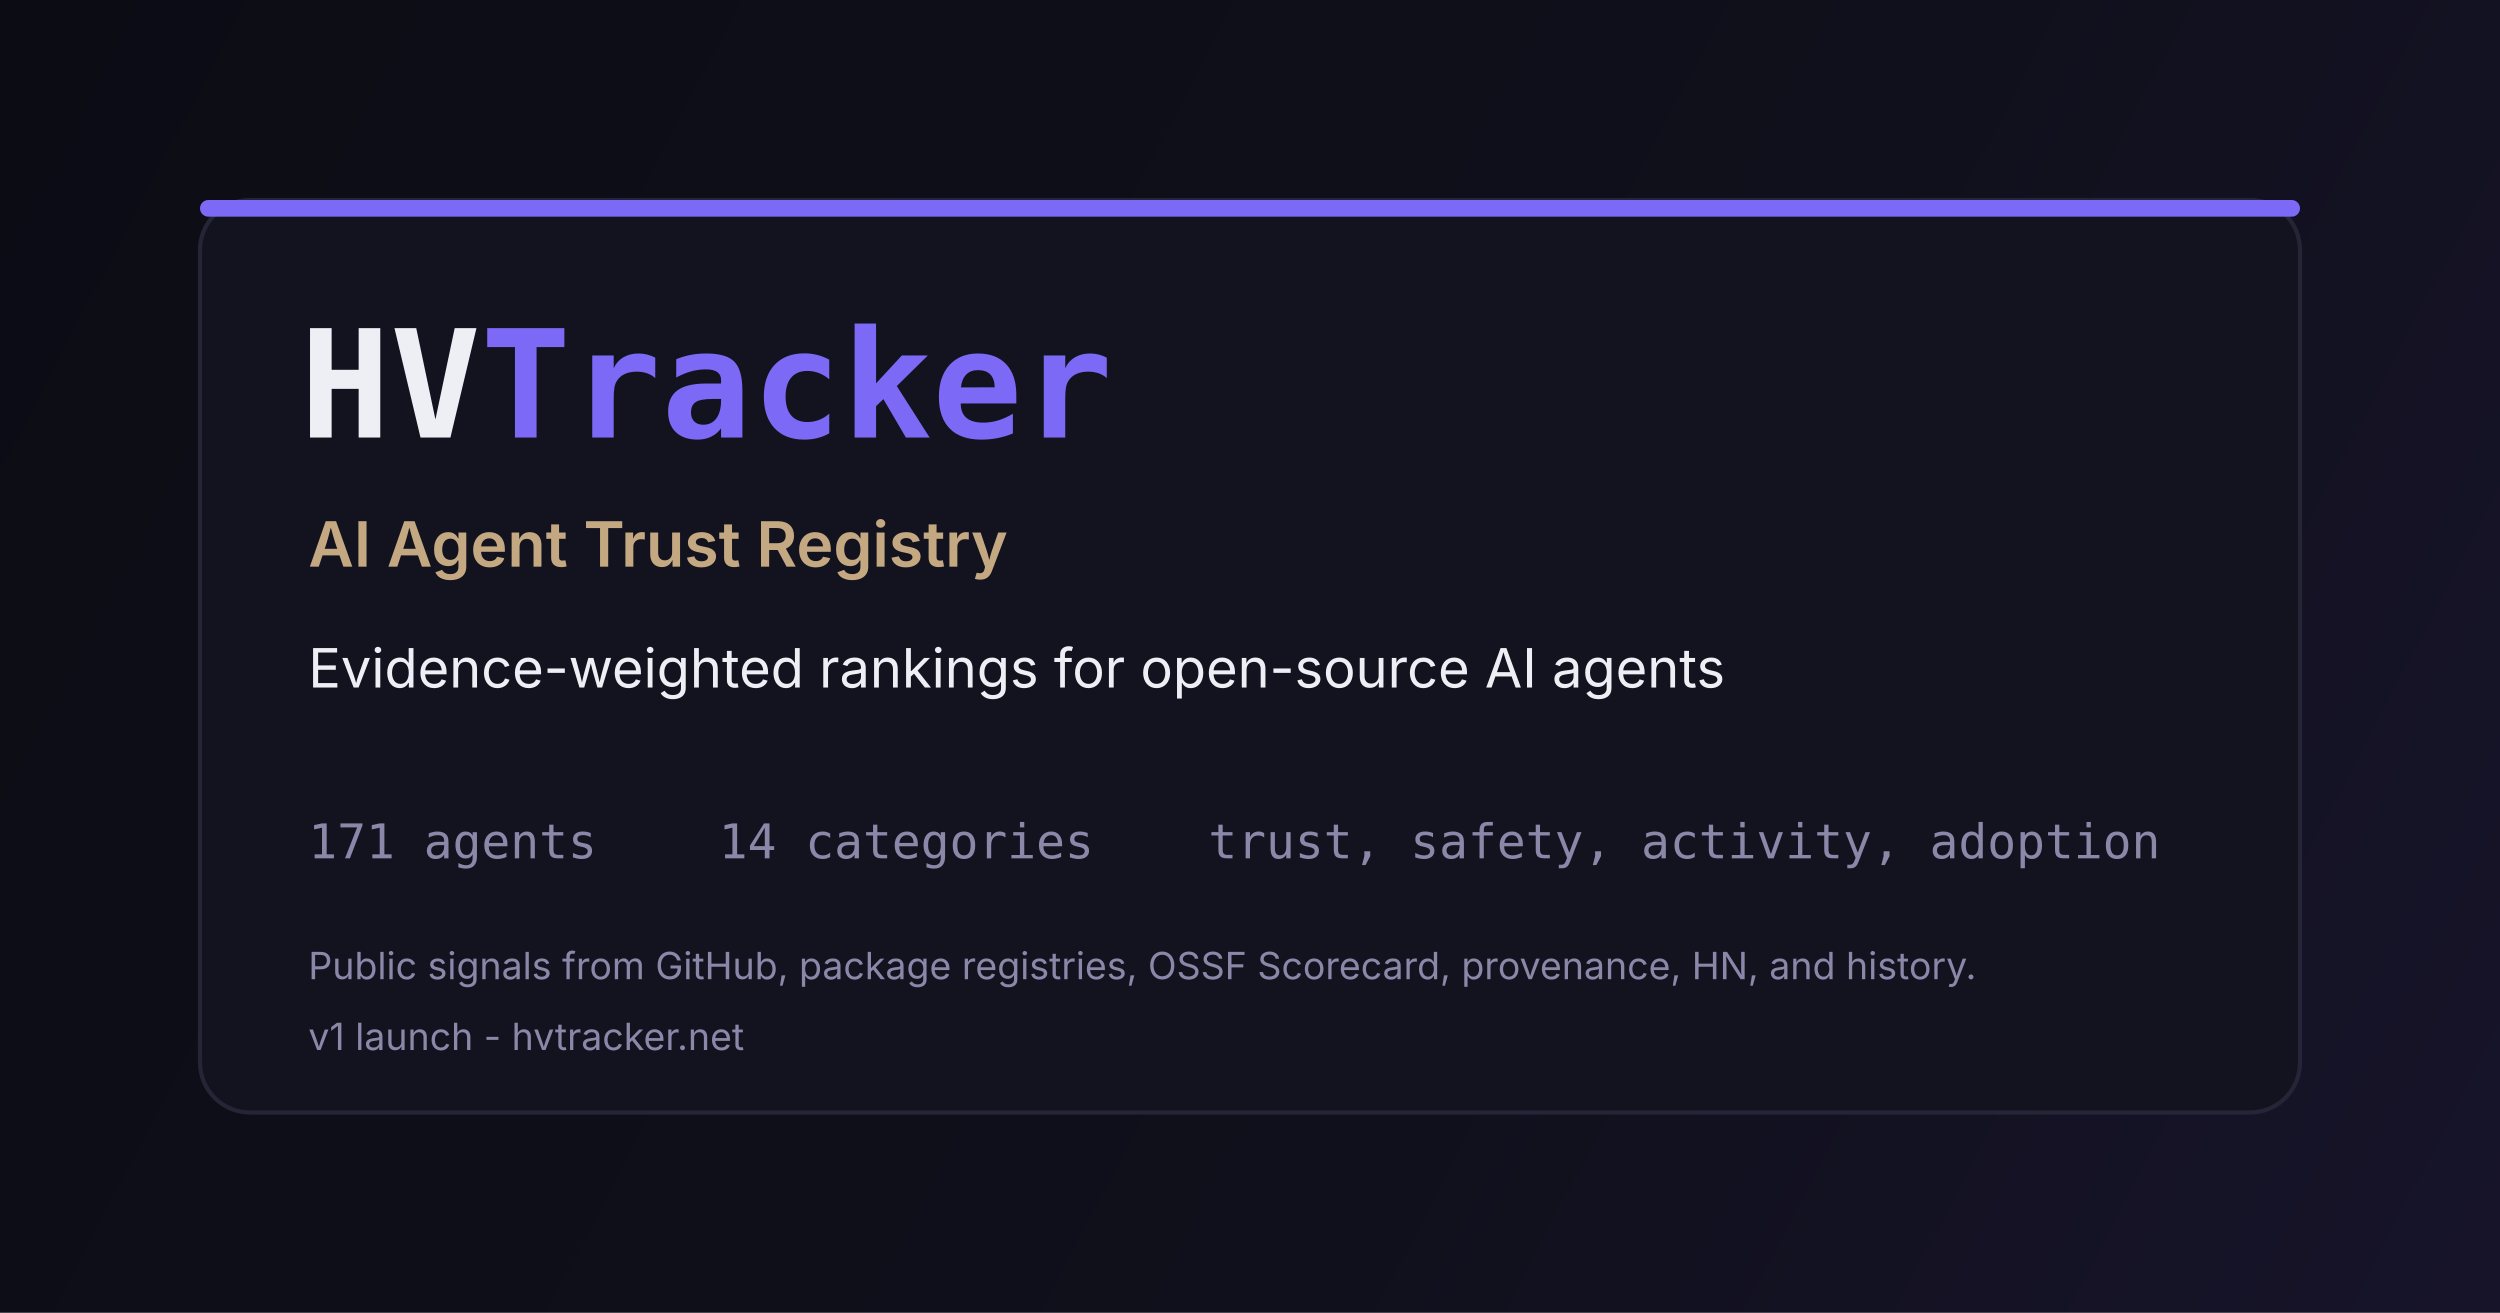
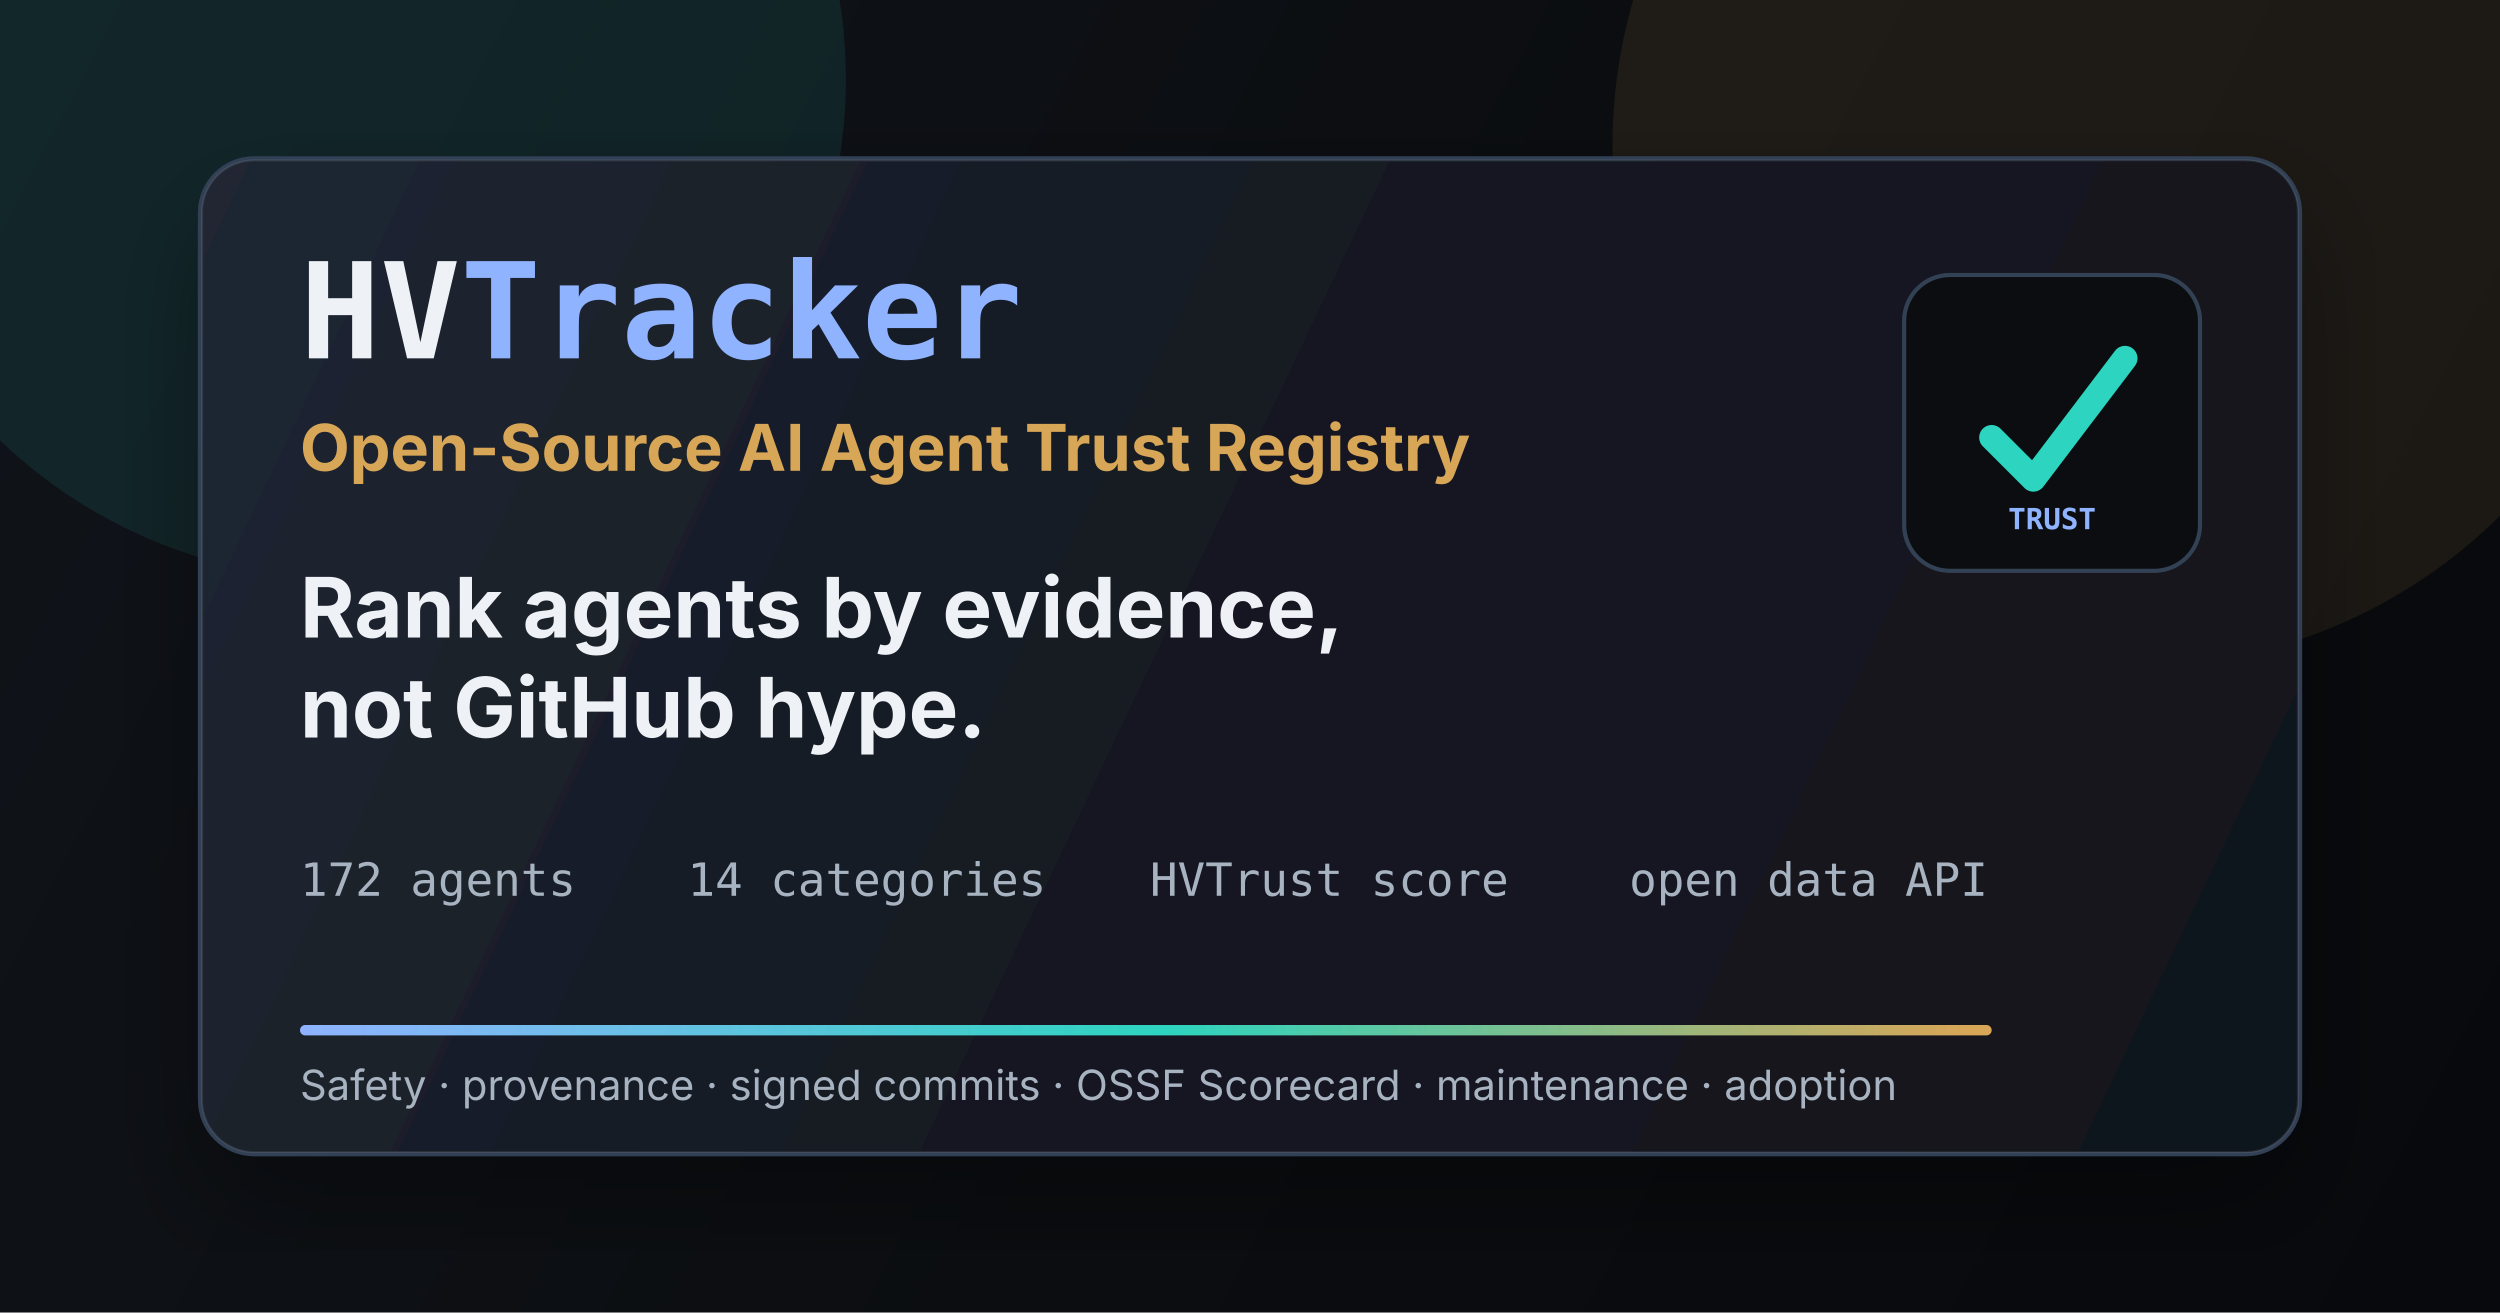
<svg xmlns="http://www.w3.org/2000/svg" width="1200" height="630" viewBox="0 0 1200 630">
-   <rect width="1200" height="630" fill="#0c0c15" />
-   <rect x="0" y="0" width="1200" height="630" fill="url(#bg)" />
-   <rect x="96" y="96" width="1008" height="438" rx="24" fill="#13131f" stroke="#252538" stroke-width="2" />
-   <rect x="96" y="96" width="1008" height="8" rx="4" fill="#7c6af6" />
-   <text x="144" y="210" font-family="JetBrains Mono, Fira Mono, ui-monospace, monospace" font-size="72" font-weight="700" fill="#eeeef5">HV<tspan fill="#7c6af6">Tracker</tspan>
-   </text>
-   <text x="148" y="272" font-family="Inter, system-ui, sans-serif" font-size="30" font-weight="600" fill="#c4a882">AI Agent Trust Registry</text>
-   <text x="148" y="330" font-family="Inter, system-ui, sans-serif" font-size="26" fill="#eeeef5">Evidence-weighted rankings for open-source AI agents</text>
-   <g font-family="JetBrains Mono, Fira Mono, ui-monospace, monospace" font-size="23" fill="#8a87a8">
-     <text x="148" y="412">171 agents</text>
-     <text x="345" y="412">14 categories</text>
-     <text x="580" y="412">trust, safety, activity, adoption</text>
-   </g>
-   <g font-family="Inter, system-ui, sans-serif" font-size="18" fill="#8a87a8">
-     <text x="148" y="470">Public signals from GitHub, package registries, OSSF Scorecard, provenance, HN, and history.</text>
-     <text x="148" y="504">v1 launch - hvtracker.net</text>
-   </g>
  <defs>
    <linearGradient id="bg" x1="0" y1="0" x2="1200" y2="630" gradientUnits="userSpaceOnUse">
-       <stop offset="0" stop-color="#0c0c15" />
-       <stop offset="0.62" stop-color="#10101c" />
-       <stop offset="1" stop-color="#17142a" />
+       <stop offset="0" stop-color="#10141a" />
+       <stop offset="0.54" stop-color="#0b0d10" />
+       <stop offset="1" stop-color="#07090c" />
    </linearGradient>
+     <linearGradient id="card" x1="96" y1="76" x2="1104" y2="554" gradientUnits="userSpaceOnUse">
+       <stop offset="0" stop-color="#202733" />
+       <stop offset="0.48" stop-color="#141922" />
+       <stop offset="1" stop-color="#11161d" />
+     </linearGradient>
+     <linearGradient id="rule" x1="144" y1="496" x2="944" y2="496" gradientUnits="userSpaceOnUse">
+       <stop offset="0" stop-color="#8fb3ff" />
+       <stop offset="0.52" stop-color="#2dd4bf" />
+       <stop offset="1" stop-color="#d8a657" />
+     </linearGradient>
+     <filter id="shadow" x="60" y="40" width="1080" height="560" filterUnits="userSpaceOnUse">
+       <feDropShadow dx="0" dy="24" stdDeviation="28" flood-color="#000000" flood-opacity="0.34" />
+     </filter>
  </defs>
+   <rect width="1200" height="630" fill="url(#bg)" />
+   <circle cx="166" cy="38" r="240" fill="#2dd4bf" opacity="0.10" />
+   <circle cx="1024" cy="70" r="250" fill="#d8a657" opacity="0.10" />
+   <g filter="url(#shadow)">
+     <rect x="96" y="76" width="1008" height="478" rx="26" fill="url(#card)" stroke="#334155" stroke-width="2" />
+     <rect x="97" y="77" width="1006" height="476" rx="25" fill="none" stroke="#ffffff" stroke-opacity="0.08" />
+   </g>
+   <text x="144" y="172" font-family="IBM Plex Mono, JetBrains Mono, SFMono-Regular, Menlo, monospace" font-size="64" font-weight="700" fill="#eef2f6">HV<tspan fill="#8fb3ff">Tracker</tspan>
+   </text>
+   <text x="144" y="226" font-family="Hanken Grotesk, Inter, system-ui, sans-serif" font-size="31" font-weight="700" fill="#d8a657">Open-Source AI Agent Trust Registry</text>
+   <text x="144" y="306" font-family="Hanken Grotesk, Inter, system-ui, sans-serif" font-size="40" font-weight="700" fill="#eef2f6">Rank agents by evidence,</text>
+   <text x="144" y="354" font-family="Hanken Grotesk, Inter, system-ui, sans-serif" font-size="40" font-weight="700" fill="#eef2f6">not GitHub hype.</text>
+   <g font-family="IBM Plex Mono, JetBrains Mono, SFMono-Regular, Menlo, monospace" font-size="22" fill="#a8b3c2">
+     <text x="144" y="430">172 agents</text>
+     <text x="330" y="430">14 categories</text>
+     <text x="552" y="430">HVTrust score</text>
+     <text x="782" y="430">open data API</text>
+   </g>
+   <rect x="144" y="492" width="812" height="5" rx="2.5" fill="url(#rule)" />
+   <text x="144" y="528" font-family="Hanken Grotesk, Inter, system-ui, sans-serif" font-size="20" fill="#a8b3c2">Safety · provenance · signed commits · OSSF Scorecard · maintenance · adoption</text>
+   <g transform="translate(914 132)">
+     <rect x="0" y="0" width="142" height="142" rx="22" fill="#0b0d10" stroke="#334155" stroke-width="2" />
+     <path d="M42 78l20 20 44-58" fill="none" stroke="#2dd4bf" stroke-width="12" stroke-linecap="round" stroke-linejoin="round" />
+     <text x="71" y="122" text-anchor="middle" font-family="IBM Plex Mono, JetBrains Mono, SFMono-Regular, Menlo, monospace" font-size="14" font-weight="700" fill="#8fb3ff">TRUST</text>
+   </g>
</svg>
